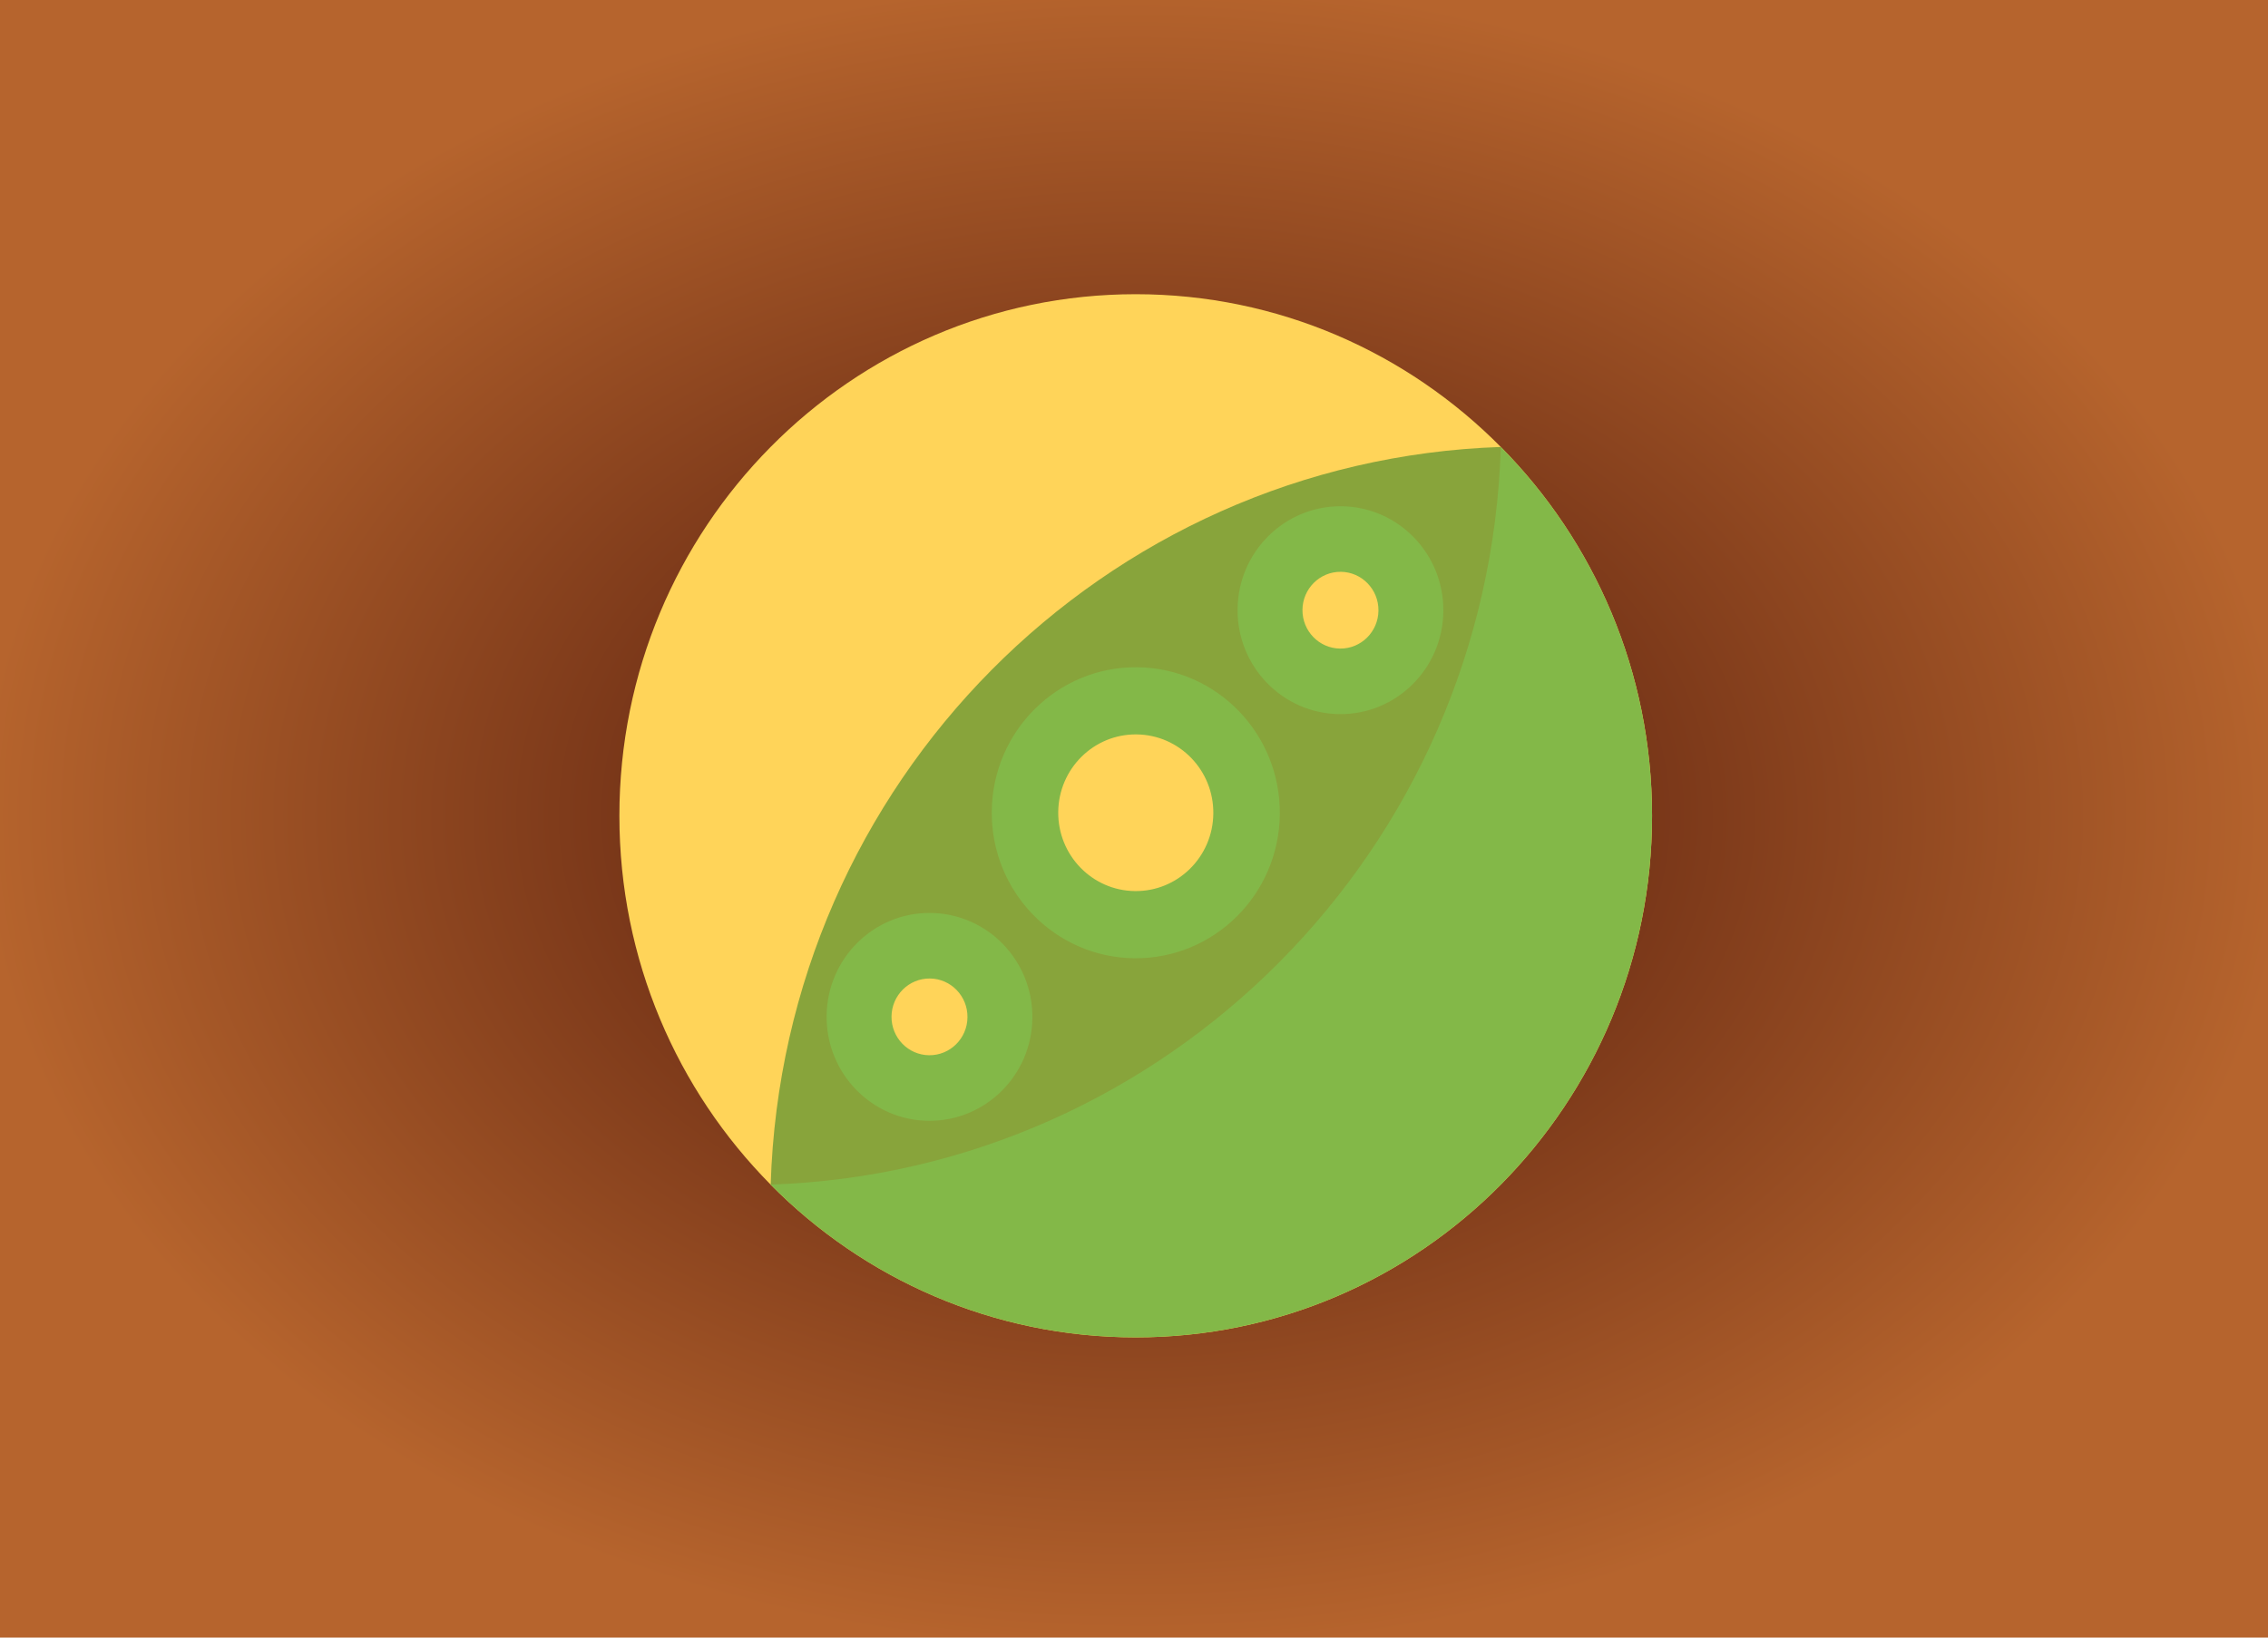
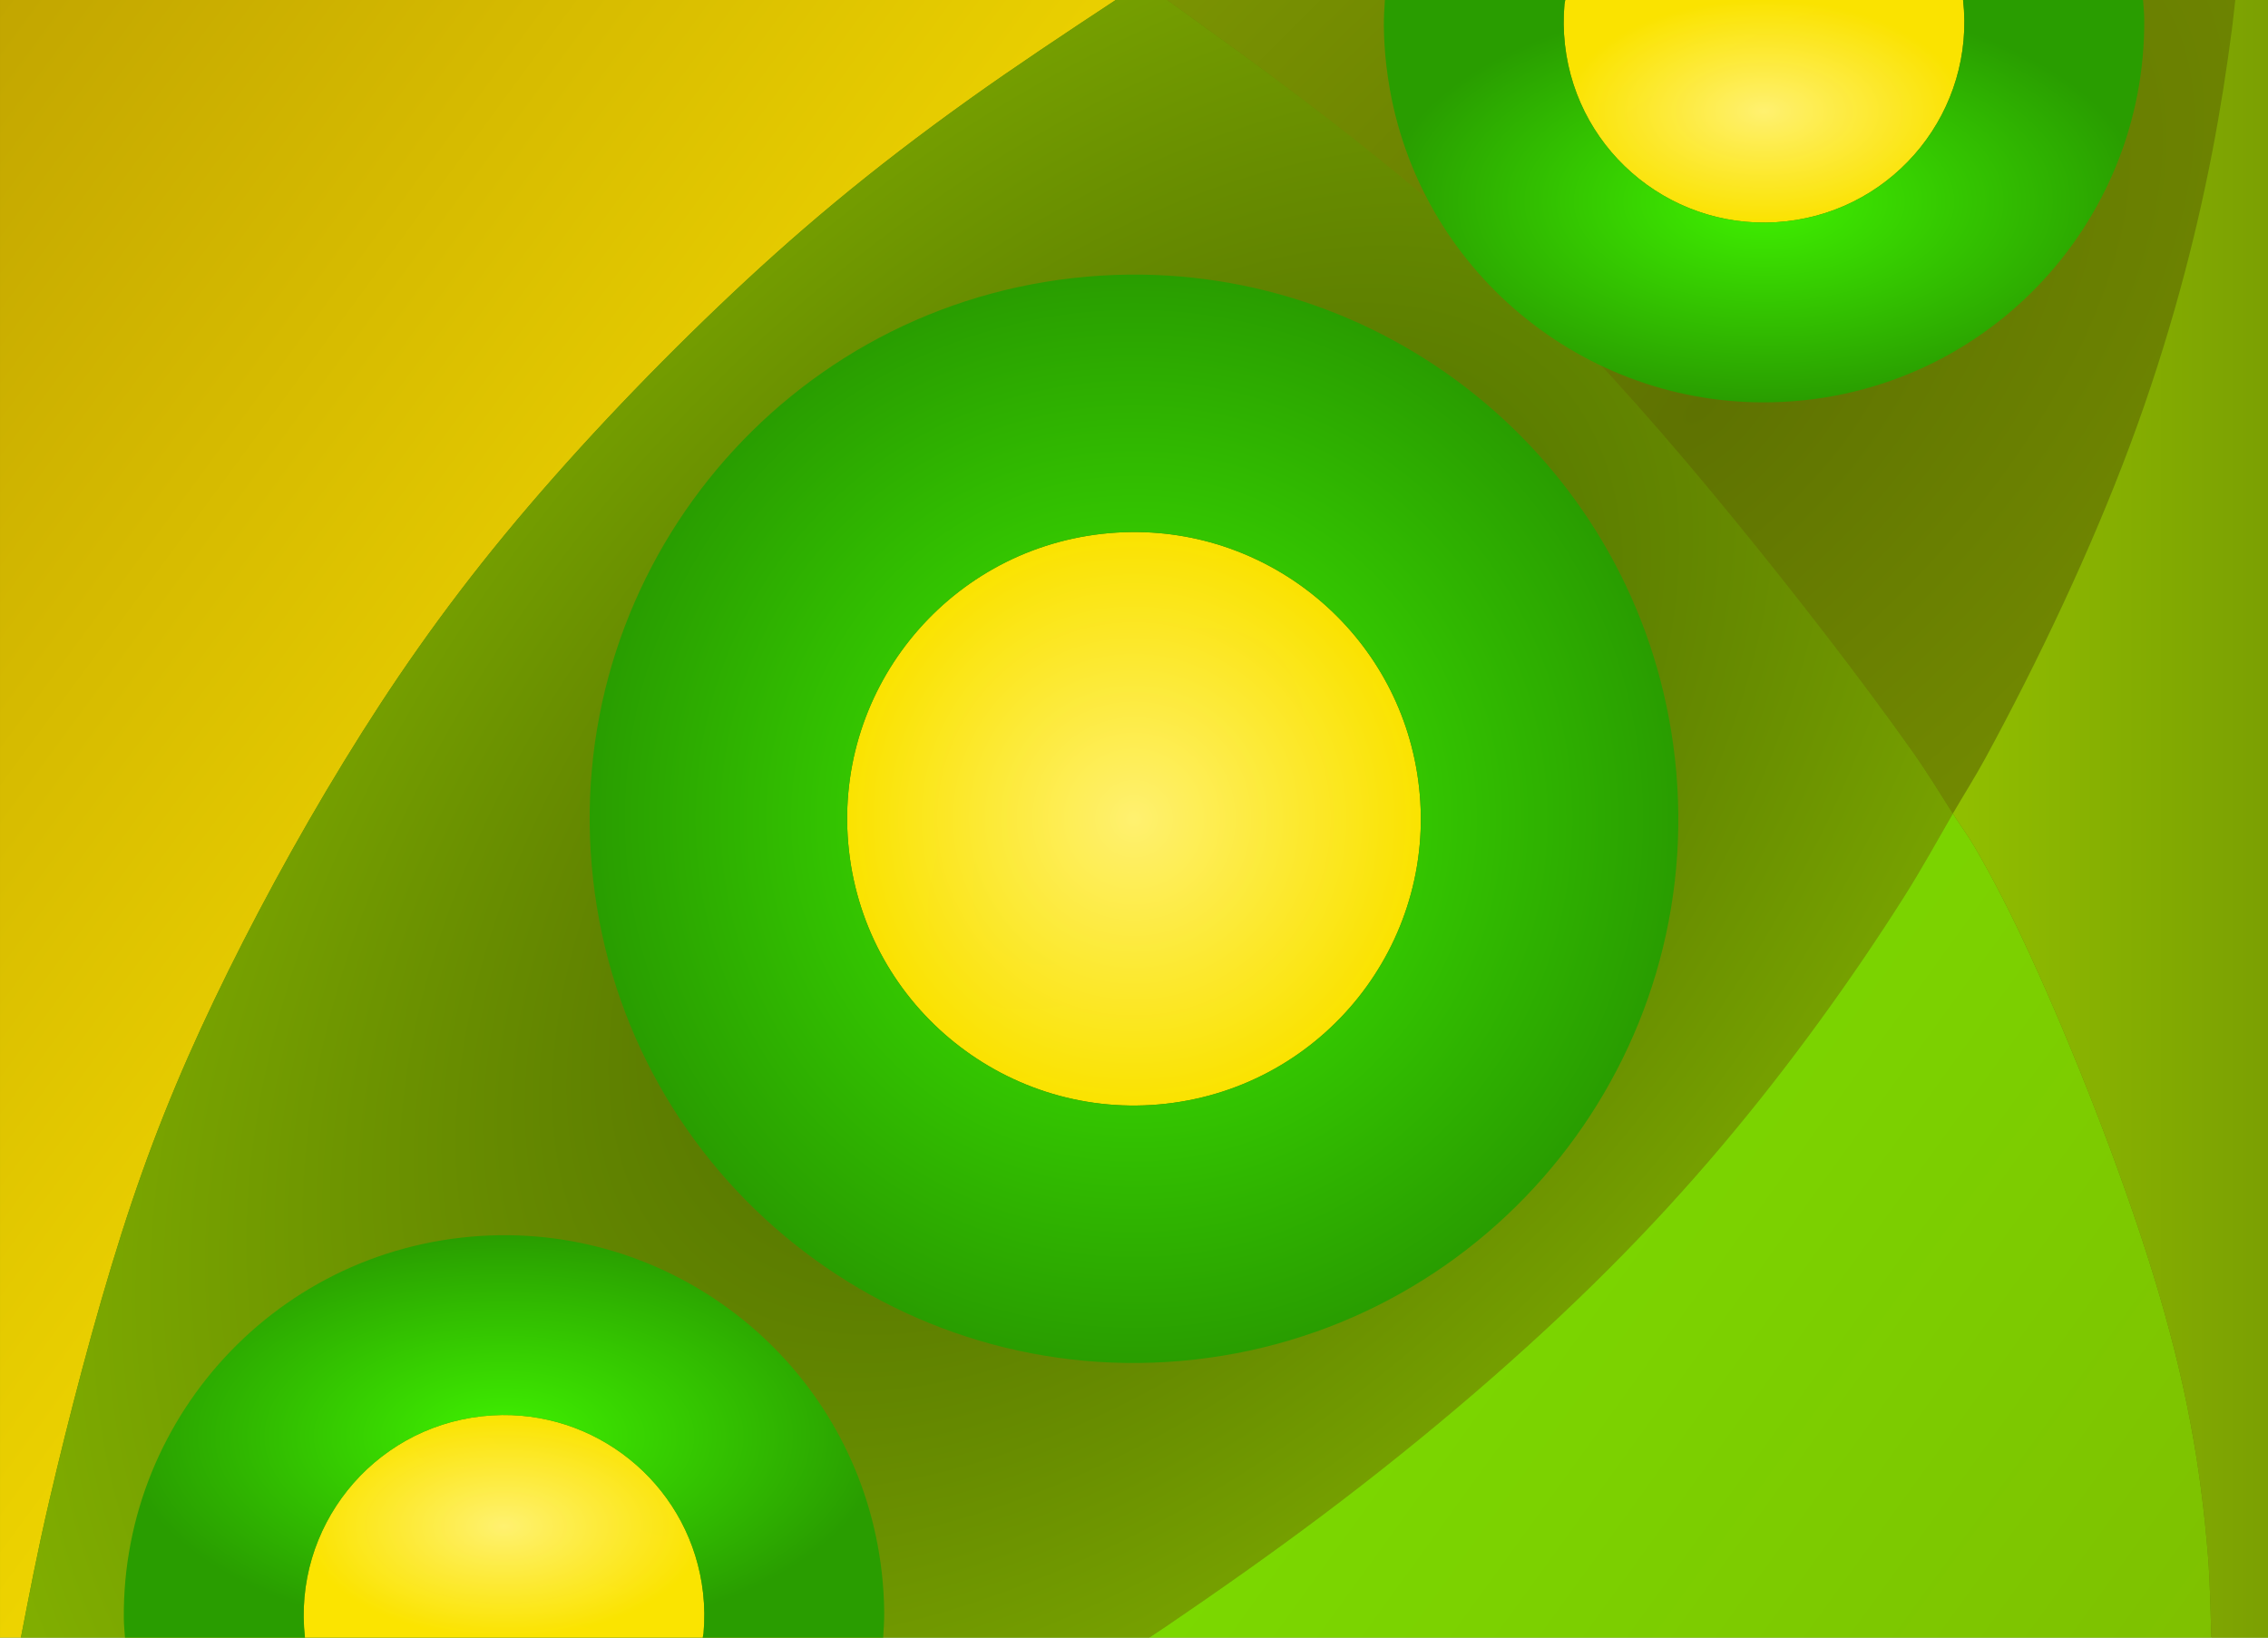
- <svg xmlns="http://www.w3.org/2000/svg" width="324px" height="234px" viewBox="0 0 324 234" version="1.1">
-   <defs>
-     <radialGradient id="radial0" gradientUnits="userSpaceOnUse" cx="90.136" cy="64.762" fx="90.136" fy="64.762" r="91.592" gradientTransform="matrix(1.8,0,0,1.304046,0,32.11876)">
-       <stop offset="0" style="stop-color:rgb(28.627%,7.451%,3.529%);stop-opacity:1;" />
-       <stop offset="1" style="stop-color:rgb(71.373%,39.216%,17.647%);stop-opacity:1;" />
-     </radialGradient>
+ <svg xmlns="http://www.w3.org/2000/svg" xmlns:xlink="http://www.w3.org/1999/xlink" width="324px" height="234px" viewBox="0 0 324 234" version="1.1" id="svg32">
+   <defs id="defs7">
+     <linearGradient id="linearGradient1437">
+       <stop id="stop1433" offset="0" style="stop-color:#5e7201;stop-opacity:1" />
+       <stop id="stop1435" offset="1" style="stop-color:#8da902;stop-opacity:1" />
+     </linearGradient>
+     <linearGradient id="linearGradient1390">
+       <stop style="stop-color:#fff170;stop-opacity:1" offset="0" id="stop1386" />
+       <stop style="stop-color:#ffe600;stop-opacity:0.969" offset="1" id="stop1388" />
+     </linearGradient>
+     <linearGradient id="linearGradient1366">
+       <stop style="stop-color:#40f200;stop-opacity:1" offset="0" id="stop1362" />
+       <stop style="stop-color:#299d00;stop-opacity:1" offset="1" id="stop1364" />
+     </linearGradient>
+     <linearGradient id="linearGradient1358">
+       <stop style="stop-color:#5d7001;stop-opacity:1;" offset="0" id="stop1354" />
+       <stop style="stop-color:#b1d502;stop-opacity:1" offset="1" id="stop1356" />
+     </linearGradient>
+     <linearGradient id="linearGradient1350">
+       <stop style="stop-color:#455d00;stop-opacity:1" offset="0" id="stop1346" />
+       <stop style="stop-color:#adec00;stop-opacity:1" offset="1" id="stop1348" />
+     </linearGradient>
+     <linearGradient id="linearGradient1342">
+       <stop style="stop-color:#91bf00;stop-opacity:1" offset="0" id="stop1338" />
+       <stop style="stop-color:#7ba002;stop-opacity:1" offset="1" id="stop1340" />
+     </linearGradient>
+     <linearGradient id="linearGradient1334">
+       <stop style="stop-color:#78e600;stop-opacity:1" offset="0" id="stop1330" />
+       <stop style="stop-color:#7fbf00;stop-opacity:1" offset="1" id="stop1332" />
+     </linearGradient>
+     <linearGradient id="linearGradient1326">
+       <stop style="stop-color:#c2a600;stop-opacity:1" offset="0" id="stop1322" />
+       <stop style="stop-color:#ffe600;stop-opacity:1" offset="1" id="stop1324" />
+     </linearGradient>
+     <clipPath clipPathUnits="userSpaceOnUse" id="clipPath1179">
+       <rect y="-5.31" x="43.461" height="66.827" width="92.767" id="rect1181" style="opacity:0.489;fill:none;fill-opacity:1;fill-rule:evenodd;stroke:#000000;stroke-width:0.616;stroke-linecap:round;stroke-linejoin:round;stroke-miterlimit:4;stroke-dasharray:none;stroke-dashoffset:0;stroke-opacity:1;paint-order:markers fill stroke" />
+     </clipPath>
+     <linearGradient xlink:href="#linearGradient1326" id="linearGradient1328" x1="413.709" y1="11.764" x2="573.096" y2="128.764" gradientUnits="userSpaceOnUse" />
+     <linearGradient xlink:href="#linearGradient1334" id="linearGradient1336" x1="575.707" y1="128.762" x2="737.709" y2="245.764" gradientUnits="userSpaceOnUse" />
+     <linearGradient xlink:href="#linearGradient1342" id="linearGradient1344" x1="692.689" y1="128.764" x2="737.709" y2="128.764" gradientUnits="userSpaceOnUse" />
+     <radialGradient xlink:href="#linearGradient1350" id="radialGradient1352" cx="573.096" cy="128.764" fx="573.096" fy="128.764" r="137.998" gradientTransform="matrix(1.077615,1.038726,-1.753867,1.81953,181.3536,-700.815)" gradientUnits="userSpaceOnUse" />
+     <radialGradient xlink:href="#linearGradient1358" id="radialGradient1360" cx="656.744" cy="69.891" fx="656.744" fy="69.891" r="76.293" gradientTransform="matrix(0.9551995,1.057062,-3.04216,2.749006,242.0409,-816.4583)" gradientUnits="userSpaceOnUse" />
+     <radialGradient xlink:href="#linearGradient1366" id="radialGradient1368" cx="161.998" cy="116.998" fx="161.998" fy="116.998" r="77.762" gradientTransform="translate(0,-2.073717e-5)" gradientUnits="userSpaceOnUse" />
+     <radialGradient xlink:href="#linearGradient1366" id="radialGradient1376" cx="485.707" cy="217.013" fx="485.707" fy="217.013" r="54.316" gradientTransform="matrix(1,0,0,0.5293234,0,102.143)" gradientUnits="userSpaceOnUse" />
+     <radialGradient xlink:href="#linearGradient1366" id="radialGradient1384" cx="665.713" cy="40.511" fx="665.713" fy="40.511" r="54.314" gradientTransform="matrix(1,0,0,0.5292832,0,19.0692)" gradientUnits="userSpaceOnUse" />
+     <radialGradient xlink:href="#linearGradient1390" id="radialGradient1392" cx="485.708" cy="229.861" fx="485.708" fy="229.861" r="28.619" gradientTransform="matrix(1,0,0,0.5556863,0,102.1302)" gradientUnits="userSpaceOnUse" />
+     <radialGradient xlink:href="#linearGradient1390" id="radialGradient1394" cx="665.709" cy="27.665" fx="665.709" fy="27.665" r="28.62" gradientTransform="matrix(1,0,0,0.5556273,0,12.29377)" gradientUnits="userSpaceOnUse" />
+     <radialGradient xlink:href="#linearGradient1390" id="radialGradient1396" cx="161.998" cy="117" fx="161.998" fy="117" r="40.978" gradientTransform="matrix(1,0,0,0.9999607,0,0.00459313)" gradientUnits="userSpaceOnUse" />
+     <linearGradient xlink:href="#linearGradient1326" id="linearGradient1425" gradientUnits="userSpaceOnUse" x1="413.709" y1="11.764" x2="573.096" y2="128.764" />
+     <radialGradient xlink:href="#linearGradient1350" id="radialGradient1427" gradientUnits="userSpaceOnUse" gradientTransform="matrix(1.077615,1.038726,-1.753867,1.81953,181.3536,-700.815)" cx="573.096" cy="128.764" fx="573.096" fy="128.764" r="137.998" />
+     <linearGradient xlink:href="#linearGradient1334" id="linearGradient1429" gradientUnits="userSpaceOnUse" x1="575.707" y1="128.762" x2="737.709" y2="245.764" />
+     <radialGradient xlink:href="#linearGradient1437" id="radialGradient1431" gradientUnits="userSpaceOnUse" gradientTransform="matrix(1.456343,1.493957,-2.936015,2.862095,-94.50094,-1111.29)" cx="656.744" cy="69.891" fx="656.744" fy="69.891" r="76.293" />
  </defs>
+   <g id="layer1" />
+   <g id="layer2">
+     <g id="g1218" transform="translate(-413.707,-11.76333)">
+       <g id="g1452">
+         <rect transform="translate(413.707,11.76333)" y="0" x="0" height="234" width="324" id="rect1410" style="opacity:1;fill:#668b00;fill-opacity:1;fill-rule:evenodd;stroke:none;stroke-width:2;stroke-linecap:round;stroke-linejoin:round;stroke-miterlimit:4;stroke-dasharray:none;stroke-dashoffset:0;stroke-opacity:1;paint-order:markers fill stroke" />
+         <path style="opacity:1;fill:url(#linearGradient1425);fill-opacity:1;fill-rule:evenodd;stroke:none;stroke-width:1.996;stroke-linecap:round;stroke-linejoin:round;stroke-miterlimit:4;stroke-dasharray:none;stroke-dashoffset:0;stroke-opacity:1;paint-order:markers fill stroke" d="M 573.096,11.764 H 413.709 V 245.764 h 2.984 c 1.191,-6.085 2.246,-11.79 4.094,-19.713 1.331,-5.707 2.923,-12.145 4.67,-18.686 1.747,-6.541 3.648,-13.184 5.596,-19.301 1.948,-6.117 3.944,-11.706 6.111,-17.146 2.167,-5.44 4.506,-10.732 7.141,-16.246 2.635,-5.514 5.564,-11.253 8.689,-17.008 3.125,-5.755 6.445,-11.524 9.855,-17.1 3.411,-5.575 6.913,-10.957 10.682,-16.303 3.768,-5.346 7.802,-10.656 12.275,-16.088 4.473,-5.432 9.426,-11.029 14.604,-16.549 5.177,-5.52 10.58,-10.964 15.951,-16.09 5.371,-5.126 10.733,-9.958 16.574,-14.809 5.841,-4.851 12.162,-9.722 19.453,-14.93 6.213,-4.438 13.384,-9.21 20.707,-14.033 z" id="path1198" />
+         <path style="opacity:1;fill:url(#radialGradient1427);fill-opacity:1;fill-rule:evenodd;stroke:none;stroke-width:1.996;stroke-linecap:round;stroke-linejoin:round;stroke-miterlimit:4;stroke-dasharray:none;stroke-dashoffset:0;stroke-opacity:1;paint-order:markers fill stroke" d="m 692.689,128.018 c -1.887,-2.98 -3.667,-5.9 -5.953,-9.127 -3.472,-4.902 -7.557,-10.396 -11.928,-16.074 -4.371,-5.678 -9.027,-11.539 -13.643,-17.176 -4.616,-5.637 -9.19,-11.051 -13.826,-16.254 -4.636,-5.203 -9.334,-10.197 -14.195,-14.996 -4.861,-4.8 -9.885,-9.405 -15.504,-14.18 -5.618,-4.775 -11.831,-9.718 -19.068,-15.193 -5.403,-4.087 -11.789,-8.684 -18.121,-13.254 h -7.355 c -7.323,4.824 -14.494,9.595 -20.707,14.033 -7.291,5.208 -13.612,10.079 -19.453,14.93 -5.841,4.851 -11.203,9.682 -16.574,14.809 -5.371,5.126 -10.774,10.57 -15.951,16.09 -5.177,5.52 -10.13,11.117 -14.604,16.549 -4.473,5.432 -8.507,10.742 -12.275,16.088 -3.768,5.346 -7.271,10.727 -10.682,16.303 -3.411,5.575 -6.73,11.345 -9.855,17.1 -3.125,5.755 -6.055,11.494 -8.689,17.008 -2.635,5.514 -4.974,10.806 -7.141,16.246 -2.167,5.44 -4.163,11.03 -6.111,17.146 -1.948,6.117 -3.849,12.76 -5.596,19.301 -1.747,6.541 -3.339,12.979 -4.67,18.686 -1.848,7.923 -2.903,13.628 -4.094,19.713 h 161.205 c 0.742,-0.501 1.496,-0.983 2.236,-1.486 7.656,-5.205 15.228,-10.531 22.629,-16.1 7.401,-5.569 14.632,-11.381 21.492,-17.281 6.86,-5.901 13.349,-11.891 19.27,-17.818 2.96,-2.964 5.78,-5.913 8.479,-8.855 2.698,-2.942 5.275,-5.879 7.75,-8.811 4.95,-5.864 9.492,-11.717 13.781,-17.605 4.289,-5.889 8.347,-11.841 12.277,-18.057 2.348,-3.713 4.598,-7.788 6.877,-11.732 z" id="path1208" />
+         <path style="opacity:1;fill:url(#linearGradient1429);fill-opacity:1;fill-rule:evenodd;stroke:none;stroke-width:1.996;stroke-linecap:round;stroke-linejoin:round;stroke-miterlimit:4;stroke-dasharray:none;stroke-dashoffset:0;stroke-opacity:1;paint-order:markers fill stroke" d="m 692.689,128.018 c -2.279,3.945 -4.529,8.02 -6.877,11.732 -3.93,6.216 -7.988,12.168 -12.277,18.057 -4.289,5.889 -8.831,11.742 -13.781,17.605 -2.475,2.932 -5.052,5.868 -7.75,8.811 -2.698,2.942 -5.518,5.892 -8.479,8.855 -5.92,5.927 -12.409,11.918 -19.27,17.818 -6.86,5.901 -14.091,11.712 -21.492,17.281 -7.401,5.569 -14.973,10.895 -22.629,16.1 -0.74,0.503 -1.495,0.985 -2.236,1.486 h 151.721 c -0.135,-3.866 -0.179,-7.822 -0.473,-11.533 -0.26,-3.293 -0.594,-6.528 -1.018,-9.762 -0.424,-3.234 -0.939,-6.467 -1.566,-9.756 -0.627,-3.289 -1.367,-6.635 -2.236,-10.092 -0.87,-3.457 -1.87,-7.026 -3.021,-10.766 -2.303,-7.479 -5.207,-15.635 -8.256,-23.49 -3.049,-7.855 -6.242,-15.41 -9.119,-21.686 -2.877,-6.276 -5.44,-11.273 -8.15,-15.926 -0.926,-1.59 -2.11,-3.19 -3.09,-4.736 z" id="path1201" />
+         <path style="opacity:1;fill:url(#radialGradient1431);fill-opacity:1;fill-rule:evenodd;stroke:none;stroke-width:1.996;stroke-linecap:round;stroke-linejoin:round;stroke-miterlimit:4;stroke-dasharray:none;stroke-dashoffset:0;stroke-opacity:1;paint-order:markers fill stroke" d="M 733.037,11.764 H 580.451 c 6.332,4.57 12.718,9.167 18.121,13.254 7.238,5.475 13.45,10.419 19.068,15.193 5.619,4.775 10.643,9.38 15.504,14.18 4.861,4.8 9.559,9.793 14.195,14.996 4.636,5.203 9.21,10.617 13.826,16.254 4.616,5.637 9.272,11.498 13.643,17.176 4.371,5.678 8.456,11.172 11.928,16.074 2.286,3.227 4.066,6.147 5.953,9.127 1.536,-2.659 3.115,-5.111 4.637,-7.908 3.779,-6.946 7.55,-14.388 11.076,-21.967 1.763,-3.79 3.466,-7.614 5.076,-11.428 1.611,-3.814 3.131,-7.62 4.529,-11.369 1.398,-3.749 2.677,-7.449 3.848,-11.086 1.171,-3.637 2.234,-7.212 3.197,-10.709 1.927,-6.994 3.457,-13.679 4.67,-19.947 1.213,-6.268 2.109,-12.118 2.846,-17.758 0.182,-1.395 0.304,-2.709 0.469,-4.082 z" id="path1211" />
+         <path style="opacity:1;fill:url(#linearGradient1344);fill-opacity:1;fill-rule:evenodd;stroke:none;stroke-width:1.996;stroke-linecap:round;stroke-linejoin:round;stroke-miterlimit:4;stroke-dasharray:none;stroke-dashoffset:0;stroke-opacity:1;paint-order:markers fill stroke" d="m 733.037,11.764 c -0.165,1.373 -0.287,2.687 -0.469,4.082 -0.737,5.64 -1.633,11.49 -2.846,17.758 -1.213,6.268 -2.743,12.953 -4.67,19.947 -0.963,3.497 -2.026,7.072 -3.197,10.709 -1.171,3.637 -2.449,7.336 -3.848,11.086 -1.398,3.749 -2.919,7.555 -4.529,11.369 -1.611,3.814 -3.313,7.638 -5.076,11.428 -3.527,7.579 -7.297,15.021 -11.076,21.967 -1.522,2.797 -3.101,5.249 -4.637,7.908 0.979,1.547 2.164,3.147 3.09,4.736 2.711,4.653 5.273,9.65 8.15,15.926 2.877,6.276 6.07,13.83 9.119,21.686 3.049,7.855 5.953,16.012 8.256,23.49 1.151,3.739 2.152,7.308 3.021,10.766 0.87,3.457 1.609,6.803 2.236,10.092 0.627,3.289 1.142,6.522 1.566,9.756 0.424,3.234 0.757,6.469 1.018,9.762 0.293,3.711 0.337,7.667 0.473,11.533 h 8.09 V 11.764 Z" id="rect1183" />
+         <path transform="translate(413.709,11.76367)" id="path1295" d="m 161.615,76.025 c -1.384,0.015 -2.78,0.098 -4.186,0.256 -2.81,0.315 -5.522,0.908 -8.111,1.748 -2.59,0.84 -5.057,1.927 -7.377,3.23 -2.32,1.304 -4.494,2.825 -6.496,4.531 -2.002,1.707 -3.833,3.599 -5.469,5.648 -1.636,2.049 -3.076,4.253 -4.297,6.584 -1.221,2.33 -2.221,4.787 -2.979,7.338 -0.757,2.551 -1.27,5.199 -1.516,7.91 -0.245,2.711 -0.222,5.486 0.094,8.297 0.315,2.81 0.908,5.522 1.748,8.111 0.84,2.589 1.927,5.057 3.23,7.377 1.304,2.32 2.825,4.494 4.531,6.496 1.707,2.002 3.599,3.831 5.648,5.467 2.049,1.635 4.253,3.076 6.584,4.297 2.33,1.221 4.787,2.221 7.338,2.979 2.551,0.757 5.199,1.271 7.91,1.516 2.711,0.245 5.486,0.222 8.297,-0.094 2.81,-0.315 5.522,-0.908 8.111,-1.748 2.59,-0.84 5.057,-1.927 7.377,-3.23 2.32,-1.304 4.494,-2.825 6.496,-4.531 2.002,-1.707 3.833,-3.598 5.469,-5.646 1.636,-2.049 3.076,-4.256 4.297,-6.586 1.221,-2.33 2.221,-4.785 2.979,-7.336 0.757,-2.551 1.27,-5.199 1.516,-7.91 0.245,-2.711 0.222,-5.486 -0.094,-8.297 -0.296,-2.635 -0.835,-5.183 -1.594,-7.625 -0.758,-2.442 -1.735,-4.777 -2.906,-6.986 -1.171,-2.209 -2.537,-4.292 -4.07,-6.229 -1.534,-1.936 -3.236,-3.726 -5.082,-5.35 -1.846,-1.623 -3.835,-3.081 -5.943,-4.352 -2.109,-1.271 -4.335,-2.354 -6.656,-3.232 -2.321,-0.878 -4.736,-1.551 -7.219,-1.996 -2.483,-0.445 -5.035,-0.664 -7.631,-0.637 z" style="opacity:1;fill:url(#radialGradient1396);fill-opacity:1;fill-rule:evenodd;stroke:none;stroke-width:2.127;stroke-linecap:round;stroke-linejoin:round;stroke-miterlimit:4;stroke-dasharray:none;stroke-dashoffset:0;stroke-opacity:1;paint-order:markers fill stroke" />
+         <path transform="translate(413.709,11.76367)" id="path1293" d="m 161.271,39.24 c -2.627,0.028 -5.277,0.189 -7.943,0.488 -2.667,0.299 -5.288,0.73 -7.855,1.285 -2.568,0.555 -5.082,1.234 -7.539,2.031 -2.457,0.797 -4.856,1.712 -7.191,2.736 -2.335,1.024 -4.605,2.158 -6.807,3.395 -2.201,1.237 -4.332,2.578 -6.389,4.014 -2.056,1.435 -4.038,2.967 -5.938,4.586 -1.9,1.619 -3.718,3.326 -5.449,5.115 -1.731,1.789 -3.376,3.659 -4.928,5.604 -1.552,1.944 -3.01,3.962 -4.371,6.047 -1.361,2.085 -2.623,4.238 -3.781,6.449 -1.158,2.211 -2.212,4.481 -3.156,6.805 -0.944,2.323 -1.778,4.698 -2.496,7.119 -0.718,2.421 -1.322,4.887 -1.803,7.391 -0.481,2.504 -0.842,5.047 -1.074,7.619 -0.233,2.573 -0.338,5.176 -0.311,7.803 0.028,2.627 0.189,5.277 0.488,7.943 0.299,2.667 0.73,5.286 1.285,7.854 0.555,2.568 1.234,5.084 2.031,7.541 0.797,2.457 1.712,4.855 2.736,7.189 1.024,2.335 2.158,4.605 3.395,6.807 1.237,2.201 2.576,4.333 4.012,6.389 1.435,2.056 2.967,4.038 4.586,5.938 1.619,1.9 3.328,3.718 5.117,5.449 1.789,1.731 3.657,3.376 5.602,4.928 1.944,1.552 3.964,3.01 6.049,4.371 2.085,1.361 4.236,2.623 6.447,3.781 2.211,1.158 4.482,2.212 6.805,3.156 2.323,0.944 4.698,1.778 7.119,2.496 2.421,0.718 4.887,1.322 7.391,1.803 2.504,0.481 5.047,0.842 7.619,1.074 2.573,0.233 5.176,0.338 7.803,0.311 2.627,-0.028 5.277,-0.189 7.943,-0.488 2.667,-0.299 5.288,-0.73 7.855,-1.285 2.568,-0.555 5.082,-1.236 7.539,-2.033 2.457,-0.797 4.856,-1.71 7.191,-2.734 2.335,-1.024 4.605,-2.159 6.807,-3.396 2.201,-1.237 4.332,-2.576 6.389,-4.012 2.056,-1.435 4.038,-2.966 5.938,-4.586 1.9,-1.619 3.718,-3.328 5.449,-5.117 1.731,-1.789 3.376,-3.659 4.928,-5.604 1.552,-1.944 3.01,-3.962 4.371,-6.047 1.361,-2.085 2.623,-4.236 3.781,-6.447 1.158,-2.211 2.212,-4.481 3.156,-6.805 0.944,-2.323 1.778,-4.7 2.496,-7.121 0.718,-2.421 1.322,-4.887 1.803,-7.391 0.481,-2.504 0.842,-5.045 1.074,-7.617 0.233,-2.572 0.338,-5.176 0.311,-7.803 -0.028,-2.627 -0.189,-5.277 -0.488,-7.943 -0.281,-2.5 -0.678,-4.958 -1.184,-7.371 -0.506,-2.413 -1.12,-4.781 -1.84,-7.098 -0.72,-2.317 -1.544,-4.584 -2.465,-6.795 -0.921,-2.211 -1.94,-4.367 -3.051,-6.463 -1.111,-2.096 -2.315,-4.132 -3.604,-6.104 -1.289,-1.971 -2.664,-3.878 -4.119,-5.715 -1.455,-1.837 -2.99,-3.605 -4.6,-5.299 -1.609,-1.694 -3.291,-3.313 -5.043,-4.854 -1.752,-1.54 -3.571,-3.003 -5.453,-4.381 -1.882,-1.378 -3.828,-2.671 -5.828,-3.877 -2.001,-1.206 -4.057,-2.323 -6.164,-3.348 -2.107,-1.024 -4.265,-1.954 -6.467,-2.787 -2.202,-0.833 -4.449,-1.569 -6.734,-2.201 -2.285,-0.633 -4.609,-1.163 -6.965,-1.586 -2.356,-0.423 -4.745,-0.738 -7.16,-0.941 -2.415,-0.203 -4.858,-0.293 -7.32,-0.268 z m 0.344,36.785 c 2.595,-0.027 5.148,0.191 7.631,0.637 2.483,0.445 4.898,1.118 7.219,1.996 2.321,0.878 4.548,1.962 6.656,3.232 2.109,1.271 4.097,2.728 5.943,4.352 1.846,1.623 3.548,3.413 5.082,5.35 1.534,1.936 2.899,4.019 4.07,6.229 1.171,2.209 2.148,4.544 2.906,6.986 0.758,2.442 1.298,4.99 1.594,7.625 0.315,2.81 0.339,5.586 0.094,8.297 -0.245,2.711 -0.758,5.359 -1.516,7.91 -0.757,2.551 -1.758,5.006 -2.979,7.336 -1.221,2.33 -2.661,4.537 -4.297,6.586 -1.636,2.049 -3.467,3.94 -5.469,5.646 -2.002,1.707 -4.176,3.228 -6.496,4.531 -2.32,1.304 -4.787,2.391 -7.377,3.23 -2.59,0.84 -5.301,1.433 -8.111,1.748 -2.81,0.315 -5.586,0.339 -8.297,0.094 -2.711,-0.245 -5.359,-0.759 -7.91,-1.516 -2.551,-0.757 -5.007,-1.758 -7.338,-2.979 -2.33,-1.221 -4.535,-2.661 -6.584,-4.297 -2.049,-1.635 -3.942,-3.465 -5.648,-5.467 -1.707,-2.002 -3.228,-4.176 -4.531,-6.496 -1.304,-2.32 -2.391,-4.787 -3.23,-7.377 -0.84,-2.589 -1.433,-5.301 -1.748,-8.111 -0.315,-2.81 -0.339,-5.586 -0.094,-8.297 0.245,-2.711 0.758,-5.359 1.516,-7.91 0.757,-2.551 1.758,-5.007 2.979,-7.338 1.221,-2.33 2.661,-4.535 4.297,-6.584 1.636,-2.049 3.467,-3.942 5.469,-5.648 2.002,-1.707 4.176,-3.228 6.496,-4.531 2.32,-1.304 4.787,-2.391 7.377,-3.23 2.59,-0.84 5.301,-1.433 8.111,-1.748 1.405,-0.158 2.801,-0.241 4.186,-0.256 z" style="opacity:1;fill:url(#radialGradient1368);fill-opacity:1;fill-rule:evenodd;stroke:none;stroke-width:2.127;stroke-linecap:round;stroke-linejoin:round;stroke-miterlimit:4;stroke-dasharray:none;stroke-dashoffset:0;stroke-opacity:1;paint-order:markers fill stroke" />
+         <path id="path1291" d="m 637.316,11.764 c -0.022,0.199 -0.093,0.382 -0.111,0.582 -0.171,1.894 -0.154,3.833 0.066,5.797 0.22,1.963 0.634,3.858 1.221,5.666 0.587,1.808 1.345,3.53 2.256,5.15 0.911,1.62 1.972,3.139 3.164,4.537 1.192,1.398 2.514,2.676 3.945,3.818 1.431,1.142 2.972,2.148 4.6,3 1.628,0.852 3.343,1.551 5.125,2.08 1.782,0.529 3.63,0.886 5.523,1.057 1.894,0.171 3.832,0.156 5.795,-0.064 1.963,-0.22 3.857,-0.634 5.666,-1.221 1.809,-0.587 3.53,-1.345 5.15,-2.256 1.62,-0.91 3.139,-1.972 4.537,-3.164 1.398,-1.192 2.678,-2.514 3.82,-3.945 1.142,-1.431 2.147,-2.97 3,-4.598 0.853,-1.628 1.551,-3.343 2.08,-5.125 0.529,-1.782 0.887,-3.63 1.059,-5.523 0.171,-1.892 0.155,-3.83 -0.065,-5.791 z" style="opacity:1;fill:url(#radialGradient1394);fill-opacity:1;fill-rule:evenodd;stroke:none;stroke-width:2.127;stroke-linecap:round;stroke-linejoin:round;stroke-miterlimit:4;stroke-dasharray:none;stroke-dashoffset:0;stroke-opacity:1;paint-order:markers fill stroke" />
+         <path id="path1289" d="m 514.1,245.764 c 0.022,-0.199 0.093,-0.384 0.111,-0.584 0.171,-1.894 0.156,-3.832 -0.064,-5.795 -0.206,-1.84 -0.584,-3.621 -1.113,-5.326 -0.53,-1.705 -1.211,-3.336 -2.029,-4.879 -0.818,-1.543 -1.773,-2.997 -2.844,-4.35 -1.071,-1.352 -2.259,-2.603 -3.549,-3.736 -1.289,-1.134 -2.68,-2.152 -4.152,-3.039 -1.473,-0.887 -3.027,-1.645 -4.648,-2.258 -1.621,-0.613 -3.307,-1.082 -5.041,-1.393 -1.734,-0.311 -3.517,-0.464 -5.33,-0.445 -0.967,0.01 -1.94,0.07 -2.922,0.18 -1.963,0.22 -3.857,0.634 -5.666,1.221 -1.809,0.587 -3.532,1.345 -5.152,2.256 -1.62,0.911 -3.139,1.974 -4.537,3.166 -1.398,1.192 -2.676,2.512 -3.818,3.943 -1.142,1.431 -2.148,2.972 -3,4.6 -0.852,1.628 -1.553,3.343 -2.082,5.125 -0.529,1.782 -0.885,3.63 -1.057,5.523 -0.171,1.892 -0.155,3.83 0.065,5.791 z" style="opacity:1;fill:url(#radialGradient1392);fill-opacity:1;fill-rule:evenodd;stroke:none;stroke-width:2.127;stroke-linecap:round;stroke-linejoin:round;stroke-miterlimit:4;stroke-dasharray:none;stroke-dashoffset:0;stroke-opacity:1;paint-order:markers fill stroke" />
+         <path id="path1287" d="m 539.875,245.764 c 0.071,-1.226 0.16,-2.448 0.146,-3.691 -0.019,-1.835 -0.131,-3.686 -0.34,-5.549 -0.392,-3.493 -1.106,-6.871 -2.111,-10.107 -1.005,-3.237 -2.301,-6.333 -3.854,-9.262 -1.552,-2.928 -3.362,-5.687 -5.395,-8.254 -2.033,-2.567 -4.289,-4.94 -6.736,-7.092 -2.447,-2.152 -5.084,-4.083 -7.879,-5.768 -2.795,-1.684 -5.746,-3.121 -8.822,-4.285 -3.076,-1.164 -6.277,-2.056 -9.568,-2.646 -3.292,-0.59 -6.675,-0.88 -10.115,-0.844 -1.835,0.019 -3.686,0.133 -5.549,0.342 -1.863,0.209 -3.693,0.511 -5.486,0.898 -1.793,0.388 -3.549,0.861 -5.266,1.418 -1.716,0.557 -3.392,1.195 -5.023,1.91 -1.631,0.715 -3.218,1.509 -4.756,2.373 -1.538,0.864 -3.027,1.798 -4.463,2.801 -1.436,1.003 -2.82,2.072 -4.146,3.203 -2.654,2.262 -5.08,4.771 -7.248,7.486 -2.168,2.716 -4.077,5.64 -5.695,8.729 -0.809,1.544 -1.546,3.129 -2.205,4.752 -0.659,1.623 -1.242,3.282 -1.744,4.973 -0.502,1.691 -0.922,3.413 -1.258,5.162 -0.336,1.749 -0.588,3.525 -0.75,5.322 -0.162,1.797 -0.236,3.614 -0.217,5.449 0.009,0.886 0.111,1.786 0.164,2.68 h 25.711 c -0.22,-1.961 -0.235,-3.899 -0.065,-5.791 0.171,-1.894 0.528,-3.742 1.057,-5.523 0.529,-1.782 1.23,-3.497 2.082,-5.125 0.852,-1.628 1.858,-3.169 3,-4.6 1.142,-1.431 2.42,-2.751 3.818,-3.943 1.398,-1.192 2.917,-2.255 4.537,-3.166 1.62,-0.911 3.344,-1.669 5.152,-2.256 1.809,-0.587 3.703,-1 5.666,-1.221 0.981,-0.11 1.955,-0.17 2.922,-0.18 1.813,-0.019 3.596,0.134 5.33,0.445 1.734,0.311 3.42,0.779 5.041,1.393 1.621,0.613 3.176,1.37 4.648,2.258 1.473,0.887 2.863,1.905 4.152,3.039 1.289,1.134 2.478,2.384 3.549,3.736 1.071,1.352 2.026,2.807 2.844,4.35 0.818,1.543 1.5,3.173 2.029,4.879 0.53,1.705 0.907,3.486 1.113,5.326 0.22,1.963 0.236,3.901 0.064,5.795 -0.018,0.2 -0.089,0.385 -0.111,0.584 z" style="opacity:1;fill:url(#radialGradient1376);fill-opacity:1;fill-rule:evenodd;stroke:none;stroke-width:2.127;stroke-linecap:round;stroke-linejoin:round;stroke-miterlimit:4;stroke-dasharray:none;stroke-dashoffset:0;stroke-opacity:1;paint-order:markers fill stroke" />
+         <path id="rect1282" d="m 611.547,11.764 c -0.071,1.228 -0.16,2.453 -0.146,3.697 0.019,1.835 0.133,3.686 0.342,5.549 0.13,1.156 0.302,2.296 0.5,3.428 -10e-4,-7.85e-4 -0.003,-0.001 -0.004,-0.002 0.593,3.358 1.487,6.597 2.652,9.691 1.165,3.094 2.602,6.043 4.277,8.822 1.675,2.78 3.59,5.39 5.711,7.805 2.121,2.415 4.45,4.633 6.955,6.633 2.505,1.999 5.185,3.779 8.01,5.312 2.825,1.534 5.792,2.822 8.873,3.84 3.081,1.017 6.276,1.764 9.551,2.215 3.275,0.451 6.632,0.606 10.037,0.439 10e-4,9.7e-4 0.003,9.82e-4 0.004,0.002 1.148,-0.058 2.3,-0.144 3.457,-0.273 1.863,-0.209 3.693,-0.511 5.486,-0.898 1.793,-0.388 3.549,-0.861 5.266,-1.418 1.716,-0.557 3.392,-1.197 5.023,-1.912 1.631,-0.715 3.218,-1.507 4.756,-2.371 1.538,-0.864 3.027,-1.8 4.463,-2.803 1.436,-1.003 2.82,-2.07 4.146,-3.201 2.654,-2.262 5.08,-4.772 7.248,-7.488 2.168,-2.716 4.077,-5.638 5.695,-8.727 0.809,-1.545 1.546,-3.131 2.205,-4.754 0.659,-1.623 1.242,-3.282 1.744,-4.973 0.502,-1.691 0.922,-3.413 1.258,-5.162 0.336,-1.749 0.588,-3.525 0.75,-5.322 0.162,-1.797 0.236,-3.614 0.217,-5.449 -0.009,-0.886 -0.111,-1.786 -0.164,-2.68 h -25.711 c 0.22,1.961 0.236,3.899 0.065,5.791 -0.171,1.893 -0.53,3.742 -1.059,5.523 -0.529,1.782 -1.228,3.497 -2.08,5.125 -0.853,1.628 -1.858,3.167 -3,4.598 -1.142,1.431 -2.422,2.753 -3.82,3.945 -1.398,1.192 -2.917,2.254 -4.537,3.164 -1.62,0.91 -3.342,1.669 -5.15,2.256 -1.809,0.587 -3.703,1 -5.666,1.221 -1.963,0.22 -3.901,0.236 -5.795,0.064 -1.894,-0.171 -3.742,-0.528 -5.523,-1.057 -1.782,-0.529 -3.497,-1.228 -5.125,-2.08 -1.628,-0.852 -3.169,-1.858 -4.6,-3 -1.431,-1.142 -2.753,-2.42 -3.945,-3.818 -1.192,-1.398 -2.254,-2.917 -3.164,-4.537 -0.911,-1.62 -1.669,-3.342 -2.256,-5.15 -0.587,-1.808 -1,-3.703 -1.221,-5.666 -0.221,-1.963 -0.237,-3.903 -0.066,-5.797 0.018,-0.2 0.089,-0.384 0.111,-0.582 z" style="opacity:1;fill:url(#radialGradient1384);fill-opacity:1;fill-rule:evenodd;stroke:none;stroke-width:2.127;stroke-linecap:round;stroke-linejoin:round;stroke-miterlimit:4;stroke-dasharray:none;stroke-dashoffset:0;stroke-opacity:1;paint-order:markers fill stroke" />
+       </g>
+     </g>
+   </g>
  <g id="surface1">
-     <rect x="0" y="0" width="324" height="234" style="fill:url(#radial0);stroke:none;" />
-     <path style="fill:none;stroke-width:1.022;stroke-linecap:butt;stroke-linejoin:miter;stroke:rgb(100%,100%,100%);stroke-opacity:1;stroke-miterlimit:4;" d="M -0.944 -1.083 L 181.217 -1.083 L 181.217 130.605 L -0.944 130.605 Z M -0.944 -1.083 " transform="matrix(1.8,0,0,1.8,0,0)" />
-     <path style=" stroke:none;fill-rule:evenodd;fill:rgb(100%,83.137%,34.902%);fill-opacity:1;" d="M 236.008 116.57 C 236.008 157.734 202.984 191.102 162.246 191.102 C 121.508 191.102 88.484 157.734 88.484 116.57 C 88.484 75.406 121.508 42.039 162.246 42.039 C 202.984 42.039 236.008 75.406 236.008 116.57 Z M 236.008 116.57 " />
-     <path style=" stroke:none;fill-rule:nonzero;fill:rgb(51.373%,72.157%,28.235%);fill-opacity:1;" d="M 214.402 63.867 L 110.086 169.273 C 123.434 182.762 141.875 191.102 162.246 191.102 C 202.984 191.102 236.008 157.734 236.008 116.57 C 236.008 95.988 227.754 77.355 214.402 63.867 Z M 214.402 63.867 " />
-     <path style=" stroke:none;fill-rule:evenodd;fill:rgb(53.333%,64.314%,23.137%);fill-opacity:1;" d="M 214.402 63.867 C 157.684 65.781 111.863 111.824 110.098 169.27 C 166.816 167.355 212.637 121.312 214.402 63.867 Z M 214.402 63.867 " />
-     <path style=" stroke:none;fill-rule:evenodd;fill:rgb(51.373%,72.157%,28.235%);fill-opacity:1;" d="M 182.832 116.348 C 182.715 127.832 173.406 137.043 162.043 136.926 C 150.68 136.809 141.562 127.402 141.68 115.922 C 141.797 104.438 151.102 95.227 162.469 95.344 C 173.832 95.461 182.949 104.867 182.832 116.348 Z M 182.832 116.348 " />
-     <path style=" stroke:none;fill-rule:evenodd;fill:rgb(100%,83.137%,34.902%);fill-opacity:1;" d="M 173.332 116.25 C 173.27 122.434 168.258 127.395 162.141 127.328 C 156.023 127.266 151.113 122.203 151.176 116.02 C 151.238 109.836 156.25 104.875 162.367 104.941 C 168.488 105.004 173.398 110.066 173.332 116.25 Z M 173.332 116.25 " />
-     <path style=" stroke:none;fill-rule:evenodd;fill:rgb(51.373%,72.157%,28.235%);fill-opacity:1;" d="M 147.484 145.457 C 147.398 153.66 140.75 160.238 132.633 160.152 C 124.52 160.07 118.004 153.352 118.09 145.148 C 118.172 136.949 124.82 130.367 132.938 130.453 C 141.055 130.539 147.566 137.254 147.484 145.457 Z M 147.484 145.457 " />
-     <path style=" stroke:none;fill-rule:evenodd;fill:rgb(100%,83.137%,34.902%);fill-opacity:1;" d="M 138.211 145.359 C 138.184 148.387 135.727 150.816 132.73 150.785 C 129.734 150.754 127.328 148.273 127.359 145.246 C 127.391 142.219 129.844 139.789 132.844 139.82 C 135.84 139.852 138.242 142.332 138.211 145.359 Z M 138.211 145.359 " />
-     <path style=" stroke:none;fill-rule:evenodd;fill:rgb(51.373%,72.157%,28.235%);fill-opacity:1;" d="M 206.191 87.344 C 206.109 95.547 199.461 102.129 191.344 102.043 C 183.227 101.957 176.715 95.242 176.797 87.039 C 176.883 78.836 183.531 72.258 191.648 72.34 C 199.762 72.426 206.277 79.145 206.191 87.344 Z M 206.191 87.344 " />
-     <path style=" stroke:none;fill-rule:evenodd;fill:rgb(100%,83.137%,34.902%);fill-opacity:1;" d="M 196.922 87.25 C 196.891 90.277 194.438 92.707 191.438 92.676 C 188.441 92.645 186.039 90.164 186.066 87.137 C 186.098 84.105 188.555 81.676 191.551 81.707 C 194.547 81.738 196.953 84.219 196.922 87.25 Z M 196.922 87.25 " />
+     <g id="g85" transform="matrix(2.53997,0,0,2.53997,825.2342,659.0345)" style="opacity:1" clip-path="url(#clipPath1179)">
+       <g display="none" id="Siatka" style="display:none">
+ </g>
+       <g id="Warstwa_1">
+ </g>
+       <g id="Pulpit">
+ </g>
+       <g id="Prowadnice">
+ </g>
+       <g id="Page_1">
+         <g id="Warstwa_1_1_">
+           <g id="g58">
+             <g id="g1136" transform="translate(388,70)" />
+           </g>
+         </g>
+       </g>
+     </g>
  </g>
</svg>
